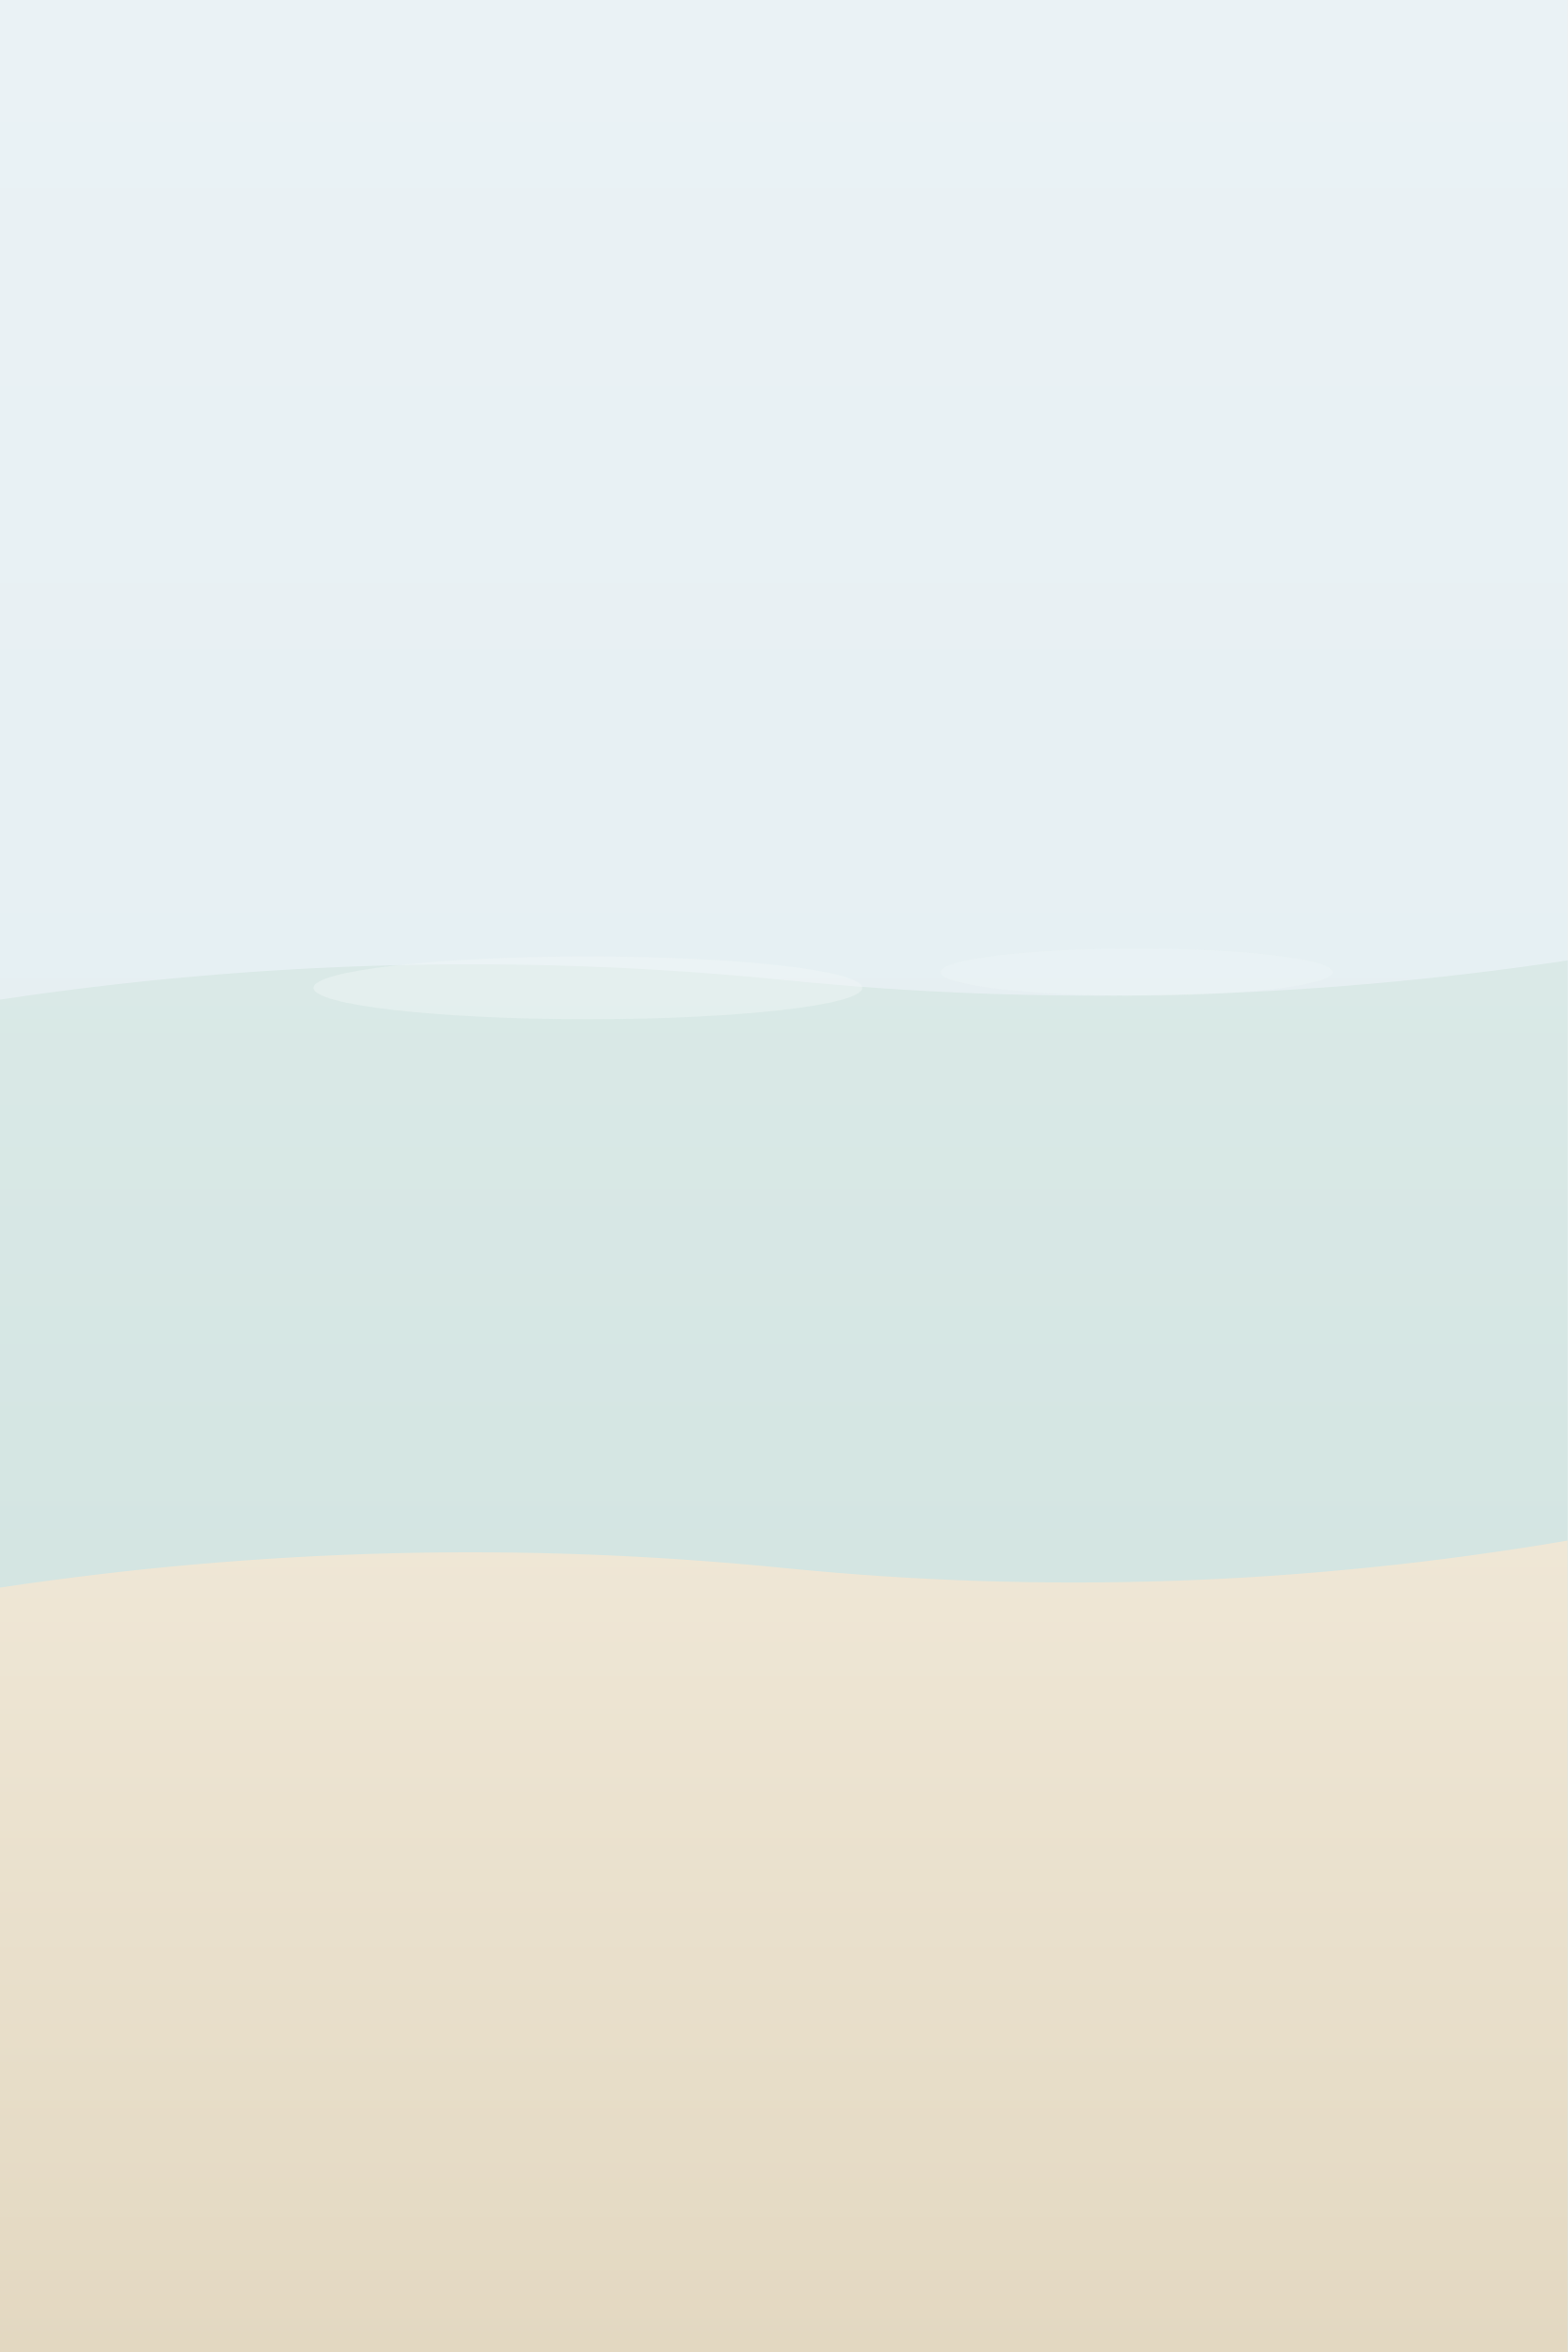
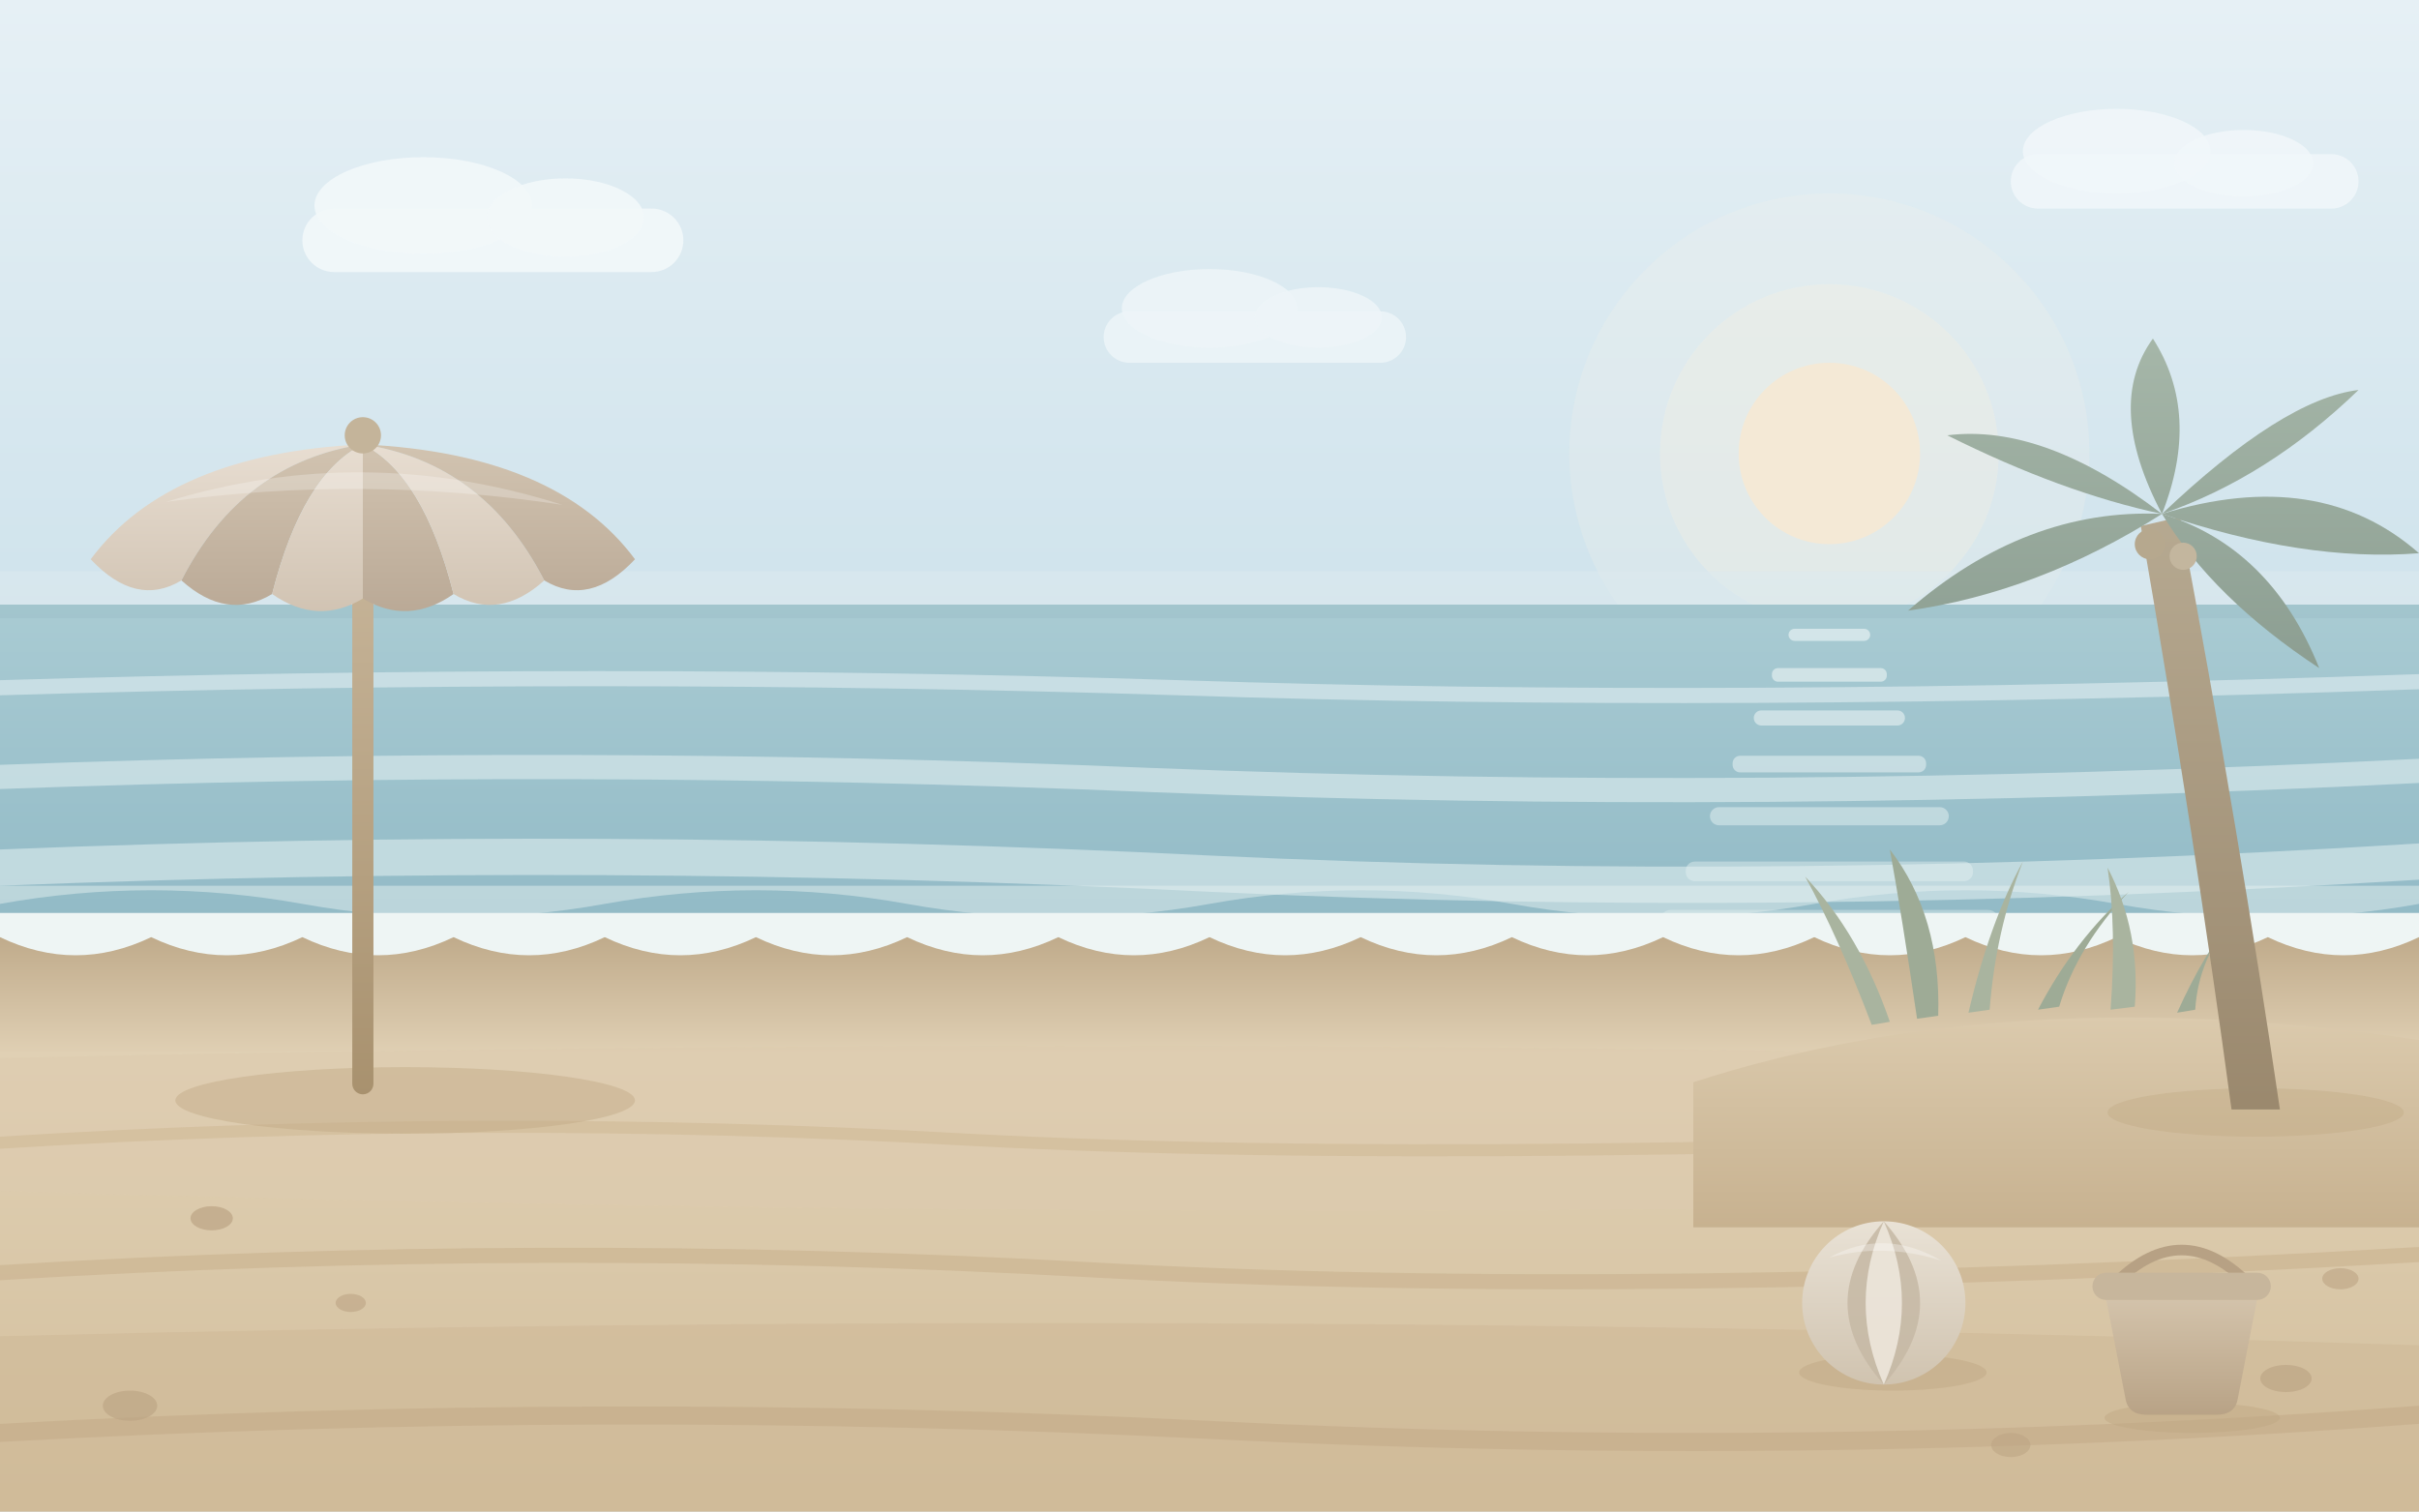
- <svg xmlns="http://www.w3.org/2000/svg" viewBox="0 0 400 600" data-name="Beach" data-family="beach" data-slot="top" data-layer="top" data-colors="">
+ <svg xmlns="http://www.w3.org/2000/svg" viewBox="0 0 1600 1000" data-name="Beach" data-family="beach" data-slot="top" data-layer="top" data-colors="">
  <defs>
-     <linearGradient id="backdrops-beach__sky" x1="0" y1="0" x2="0" y2="1">
-       <stop offset="0" stop-color="#EAF2F5" />
-       <stop offset="1" stop-color="#E1ECEF" />
+     <linearGradient id="backdrops-beach__sky-g" gradientUnits="userSpaceOnUse" x1="0" y1="0" x2="0" y2="410">
+       <stop offset="0" stop-color="#E6F0F5" />
+       <stop offset="1" stop-color="#CFE3EC" />
    </linearGradient>
-     <linearGradient id="backdrops-beach__sea" x1="0" y1="0" x2="0" y2="1">
-       <stop offset="0" stop-color="#DAE9E7" />
-       <stop offset="1" stop-color="#CCE0DC" />
+     <linearGradient id="backdrops-beach__sea-g" gradientUnits="userSpaceOnUse" x1="0" y1="400" x2="0" y2="626">
+       <stop offset="0" stop-color="#A9CBD3" />
+       <stop offset="1" stop-color="#90B9C5" />
    </linearGradient>
-     <linearGradient id="backdrops-beach__sand" x1="0" y1="0" x2="0" y2="1">
-       <stop offset="0" stop-color="#EFE7D6" />
-       <stop offset="1" stop-color="#E3D8C1" />
+     <linearGradient id="backdrops-beach__sand-g" gradientUnits="userSpaceOnUse" x1="0" y1="620" x2="0" y2="1000">
+       <stop offset="0" stop-color="#E4D5BA" />
+       <stop offset="1" stop-color="#D2BE9C" />
+     </linearGradient>
+     <linearGradient id="backdrops-beach__wet-g" gradientUnits="userSpaceOnUse" x1="0" y1="618" x2="0" y2="698">
+       <stop offset="0" stop-color="#BFAA8A" />
+       <stop offset="1" stop-color="#E0D0B4" />
+     </linearGradient>
+     <linearGradient id="backdrops-beach__canopy-a" gradientUnits="userSpaceOnUse" x1="0" y1="292" x2="0" y2="414">
+       <stop offset="0" stop-color="#E8DED2" />
+       <stop offset="1" stop-color="#CFC1B0" />
+     </linearGradient>
+     <linearGradient id="backdrops-beach__canopy-b" gradientUnits="userSpaceOnUse" x1="0" y1="292" x2="0" y2="414">
+       <stop offset="0" stop-color="#D2C4B1" />
+       <stop offset="1" stop-color="#B8A794" />
+     </linearGradient>
+     <linearGradient id="backdrops-beach__pole-g" gradientUnits="userSpaceOnUse" x1="0" y1="292" x2="0" y2="726">
+       <stop offset="0" stop-color="#CDBCA2" />
+       <stop offset="1" stop-color="#A8916E" />
+     </linearGradient>
+     <linearGradient id="backdrops-beach__frond-g" gradientUnits="userSpaceOnUse" x1="0" y1="220" x2="0" y2="460">
+       <stop offset="0" stop-color="#A6B7A9" />
+       <stop offset="1" stop-color="#8A9C90" />
+     </linearGradient>
+     <linearGradient id="backdrops-beach__trunk-g" gradientUnits="userSpaceOnUse" x1="0" y1="340" x2="0" y2="740">
+       <stop offset="0" stop-color="#B6A991" />
+       <stop offset="1" stop-color="#9A886D" />
+     </linearGradient>
+     <linearGradient id="backdrops-beach__dune-g" gradientUnits="userSpaceOnUse" x1="0" y1="644" x2="0" y2="820">
+       <stop offset="0" stop-color="#DFCFB3" />
+       <stop offset="1" stop-color="#C6B08E" />
+     </linearGradient>
+     <linearGradient id="backdrops-beach__ball-g" gradientUnits="userSpaceOnUse" x1="0" y1="804" x2="0" y2="920">
+       <stop offset="0" stop-color="#EAE3D7" />
+       <stop offset="1" stop-color="#CFC2AE" />
+     </linearGradient>
+     <linearGradient id="backdrops-beach__bucket-g" gradientUnits="userSpaceOnUse" x1="0" y1="842" x2="0" y2="940">
+       <stop offset="0" stop-color="#D9CAB3" />
+       <stop offset="1" stop-color="#B7A184" />
    </linearGradient>
  </defs>
-   <rect x="0" y="0" width="400" height="600" fill="url(#backdrops-beach__sky)" />
-   <path d="M0 255 Q100 240 200 250 Q300 260 400 245 L400 600 L0 600 Z" fill="url(#backdrops-beach__sea)" />
-   <path d="M0 405 Q100 390 200 400 Q300 410 400 393 L400 600 L0 600 Z" fill="url(#backdrops-beach__sand)" />
-   <ellipse cx="150" cy="252" rx="70" ry="8" fill="#F2F8F7" opacity="0.4" />
-   <ellipse cx="290" cy="248" rx="50" ry="6" fill="#F2F8F7" opacity="0.3" />
+   <rect x="0" y="0" width="1600" height="1000" fill="url(#backdrops-beach__sky-g)" />
+   <circle cx="1210" cy="300" r="172" fill="#F4F1E6" opacity="0.22" />
+   <circle cx="1210" cy="300" r="112" fill="#F7F0E1" opacity="0.32" />
+   <circle cx="1210" cy="300" r="60" fill="#F4E9D6" />
+   <rect x="200" y="138" width="252" height="42" rx="21" fill="#F2F8FA" opacity="0.9" />
+   <ellipse cx="280" cy="136" rx="72" ry="32" fill="#F2F8FA" opacity="0.9" />
+   <ellipse cx="374" cy="144" rx="52" ry="26" fill="#F2F8FA" opacity="0.9" />
+   <rect x="730" y="206" width="200" height="34" rx="17" fill="#EDF5F8" opacity="0.85" />
+   <ellipse cx="800" cy="204" rx="58" ry="26" fill="#EDF5F8" opacity="0.85" />
+   <ellipse cx="872" cy="210" rx="42" ry="20" fill="#EDF5F8" opacity="0.85" />
+   <rect x="1330" y="102" width="230" height="36" rx="18" fill="#F1F7FA" opacity="0.85" />
+   <ellipse cx="1400" cy="100" rx="62" ry="28" fill="#F1F7FA" opacity="0.85" />
+   <ellipse cx="1484" cy="108" rx="46" ry="22" fill="#F1F7FA" opacity="0.85" />
+   <rect x="0" y="378" width="1600" height="22" fill="#DCEAEE" opacity="0.55" />
+   <rect x="0" y="400" width="1600" height="222" fill="url(#backdrops-beach__sea-g)" />
+   <rect x="0" y="400" width="1600" height="9" fill="#9CBFC9" opacity="0.55" />
+   <path d="M0 450 Q400 438 780 450 Q1140 462 1600 446 L1600 456 Q1140 472 780 460 Q400 448 0 460 Z" fill="#CFE2E7" opacity="0.85" />
+   <path d="M0 506 Q380 492 760 508 Q1160 524 1600 502 L1600 518 Q1160 540 760 524 Q380 508 0 522 Z" fill="#D6E7EA" opacity="0.7" />
+   <path d="M0 562 Q400 546 800 566 Q1180 584 1600 558 L1600 582 Q1180 608 800 590 Q400 570 0 586 Z" fill="#DDECEE" opacity="0.6" />
+   <rect x="1183" y="416" width="54" height="8" rx="4" fill="#E6F1F2" opacity="0.7" />
+   <rect x="1172" y="442" width="76" height="9" rx="4" fill="#E6F1F2" opacity="0.66" />
+   <rect x="1160" y="470" width="100" height="10" rx="5" fill="#E6F1F2" opacity="0.62" />
+   <rect x="1146" y="500" width="128" height="11" rx="5" fill="#E6F1F2" opacity="0.56" />
+   <rect x="1131" y="534" width="158" height="12" rx="6" fill="#E6F1F2" opacity="0.5" />
+   <rect x="1115" y="570" width="190" height="13" rx="6" fill="#E6F1F2" opacity="0.44" />
+   <rect x="1098" y="602" width="224" height="14" rx="7" fill="#E6F1F2" opacity="0.38" />
+   <rect x="0" y="620" width="1600" height="380" fill="url(#backdrops-beach__sand-g)" />
+   <rect x="0" y="620" width="1600" height="76" fill="url(#backdrops-beach__wet-g)" />
+   <path d="M0 586 L1600 586 L1600 598 Q1500 616 1400 598 Q1300 580 1200 598 Q1100 616 1000 598 Q900 580 800 598 Q700 616 600 598 Q500 580 400 598 Q300 616 200 598 Q100 580 0 598 Z" fill="#E3EFF0" opacity="0.5" />
+   <path d="M0 604 L1600 604 L1600 620 Q1550 644 1500 620 Q1450 644 1400 620 Q1350 644 1300 620 Q1250 644 1200 620 Q1150 644 1100 620 Q1050 644 1000 620 Q950 644 900 620 Q850 644 800 620 Q750 644 700 620 Q650 644 600 620 Q550 644 500 620 Q450 644 400 620 Q350 644 300 620 Q250 644 200 620 Q150 644 100 620 Q50 644 0 620 Z" fill="#EEF5F4" />
+   <path d="M0 700 Q800 682 1600 704 L1600 792 Q800 812 0 788 Z" fill="#DCCBAE" opacity="0.55" />
+   <path d="M0 884 Q800 864 1600 890 L1600 1000 L0 1000 Z" fill="#CDB795" opacity="0.5" />
+   <path d="M0 756 Q320 736 640 754 Q980 772 1600 744" fill="none" stroke="#D3BE9C" stroke-width="8" stroke-linecap="round" opacity="0.8" />
+   <path d="M0 842 Q360 820 720 840 Q1080 860 1600 830" fill="none" stroke="#CBB491" stroke-width="10" stroke-linecap="round" opacity="0.65" />
+   <path d="M0 948 Q400 926 800 946 Q1200 966 1600 936" fill="none" stroke="#C2A886" stroke-width="12" stroke-linecap="round" opacity="0.5" />
+   <ellipse cx="140" cy="806" rx="14" ry="8" fill="#BCA484" opacity="0.7" />
+   <ellipse cx="232" cy="862" rx="10" ry="6" fill="#BCA484" opacity="0.6" />
+   <ellipse cx="86" cy="930" rx="18" ry="10" fill="#BCA484" opacity="0.65" />
+   <ellipse cx="1548" cy="846" rx="12" ry="7" fill="#BCA484" opacity="0.6" />
+   <ellipse cx="1512" cy="912" rx="17" ry="9" fill="#BCA484" opacity="0.65" />
+   <ellipse cx="1330" cy="956" rx="13" ry="8" fill="#BCA484" opacity="0.55" />
+   <path d="M1120 716 Q1330 648 1600 688 L1600 812 L1120 812 Z" fill="url(#backdrops-beach__dune-g)" />
+   <path d="M1238 678 Q1216 620 1194 580 Q1230 618 1250 676 Z" fill="#A9B49F" />
+   <path d="M1268 674 Q1258 606 1250 562 Q1284 606 1282 672 Z" fill="#9EAB96" />
+   <path d="M1302 670 Q1316 610 1338 570 Q1320 616 1316 668 Z" fill="#A9B49F" />
+   <path d="M1348 668 Q1372 622 1408 590 Q1374 626 1362 666 Z" fill="#9EAB96" />
+   <path d="M1396 668 Q1400 614 1394 574 Q1416 616 1412 666 Z" fill="#A9B49F" />
+   <path d="M1440 670 Q1458 630 1478 606 Q1454 634 1452 668 Z" fill="#9EAB96" />
+   <ellipse cx="1492" cy="736" rx="98" ry="16" fill="#C0A984" opacity="0.4" />
+   <path d="M1476 734 Q1452 556 1416 348 L1442 342 Q1482 556 1508 734 Z" fill="url(#backdrops-beach__trunk-g)" />
+   <path d="M1430 340 Q1340 336 1262 404 Q1348 392 1430 340 Z" fill="url(#backdrops-beach__frond-g)" />
+   <path d="M1430 340 Q1352 280 1288 288 Q1364 326 1430 340 Z" fill="url(#backdrops-beach__frond-g)" />
+   <path d="M1430 340 Q1392 268 1424 224 Q1456 274 1430 340 Z" fill="url(#backdrops-beach__frond-g)" />
+   <path d="M1430 340 Q1510 264 1560 258 Q1500 316 1430 340 Z" fill="url(#backdrops-beach__frond-g)" />
+   <path d="M1430 340 Q1534 308 1600 366 Q1524 372 1430 340 Z" fill="url(#backdrops-beach__frond-g)" />
+   <path d="M1430 340 Q1502 362 1534 442 Q1464 396 1430 340 Z" fill="url(#backdrops-beach__frond-g)" />
+   <circle cx="1422" cy="360" r="10" fill="#B6A88E" />
+   <circle cx="1444" cy="368" r="9" fill="#C3B69E" />
+   <ellipse cx="268" cy="728" rx="152" ry="22" fill="#C0A984" opacity="0.45" />
+   <rect x="233" y="292" width="14" height="432" rx="7" fill="url(#backdrops-beach__pole-g)" />
+   <path d="M240 294 Q112 300 60 370 Q90 402 120 384 Q160 306 240 294 Z" fill="url(#backdrops-beach__canopy-a)" />
+   <path d="M240 294 Q160 306 120 384 Q150 411 180 393 Q200 314 240 294 Z" fill="url(#backdrops-beach__canopy-b)" />
+   <path d="M240 294 Q200 314 180 393 Q210 414 240 396 Q240 318 240 294 Z" fill="url(#backdrops-beach__canopy-a)" />
+   <path d="M240 294 Q240 318 240 396 Q270 414 300 393 Q280 314 240 294 Z" fill="url(#backdrops-beach__canopy-b)" />
+   <path d="M240 294 Q280 314 300 393 Q330 411 360 384 Q320 306 240 294 Z" fill="url(#backdrops-beach__canopy-a)" />
+   <path d="M240 294 Q320 306 360 384 Q390 402 420 370 Q368 300 240 294 Z" fill="url(#backdrops-beach__canopy-b)" />
+   <path d="M110 332 Q240 292 372 334 Q240 314 110 332 Z" fill="#FFFFFF" opacity="0.24" />
+   <circle cx="240" cy="288" r="12" fill="#C4B49A" />
+   <ellipse cx="1252" cy="908" rx="62" ry="12" fill="#BFA783" opacity="0.45" />
+   <circle cx="1246" cy="862" r="54" fill="url(#backdrops-beach__ball-g)" />
+   <path d="M1246 808 Q1198 862 1246 916 Q1294 862 1246 808 Z" fill="#C6B8A4" opacity="0.85" />
+   <path d="M1246 808 Q1222 862 1246 916 Q1270 862 1246 808 Z" fill="#EDE7DC" opacity="0.9" />
+   <path d="M1210 832 Q1246 812 1284 834 Q1246 822 1210 832 Z" fill="#FFFFFF" opacity="0.3" />
+   <ellipse cx="1450" cy="938" rx="58" ry="10" fill="#BFA783" opacity="0.45" />
+   <path d="M1400 848 Q1443 806 1486 848" fill="none" stroke="#B7A184" stroke-width="7" stroke-linecap="round" />
+   <path d="M1392 854 L1494 854 L1480 926 Q1478 936 1466 936 L1420 936 Q1408 936 1406 926 Z" fill="url(#backdrops-beach__bucket-g)" />
+   <rect x="1384" y="842" width="118" height="18" rx="9" fill="#C7B69C" />
</svg>
